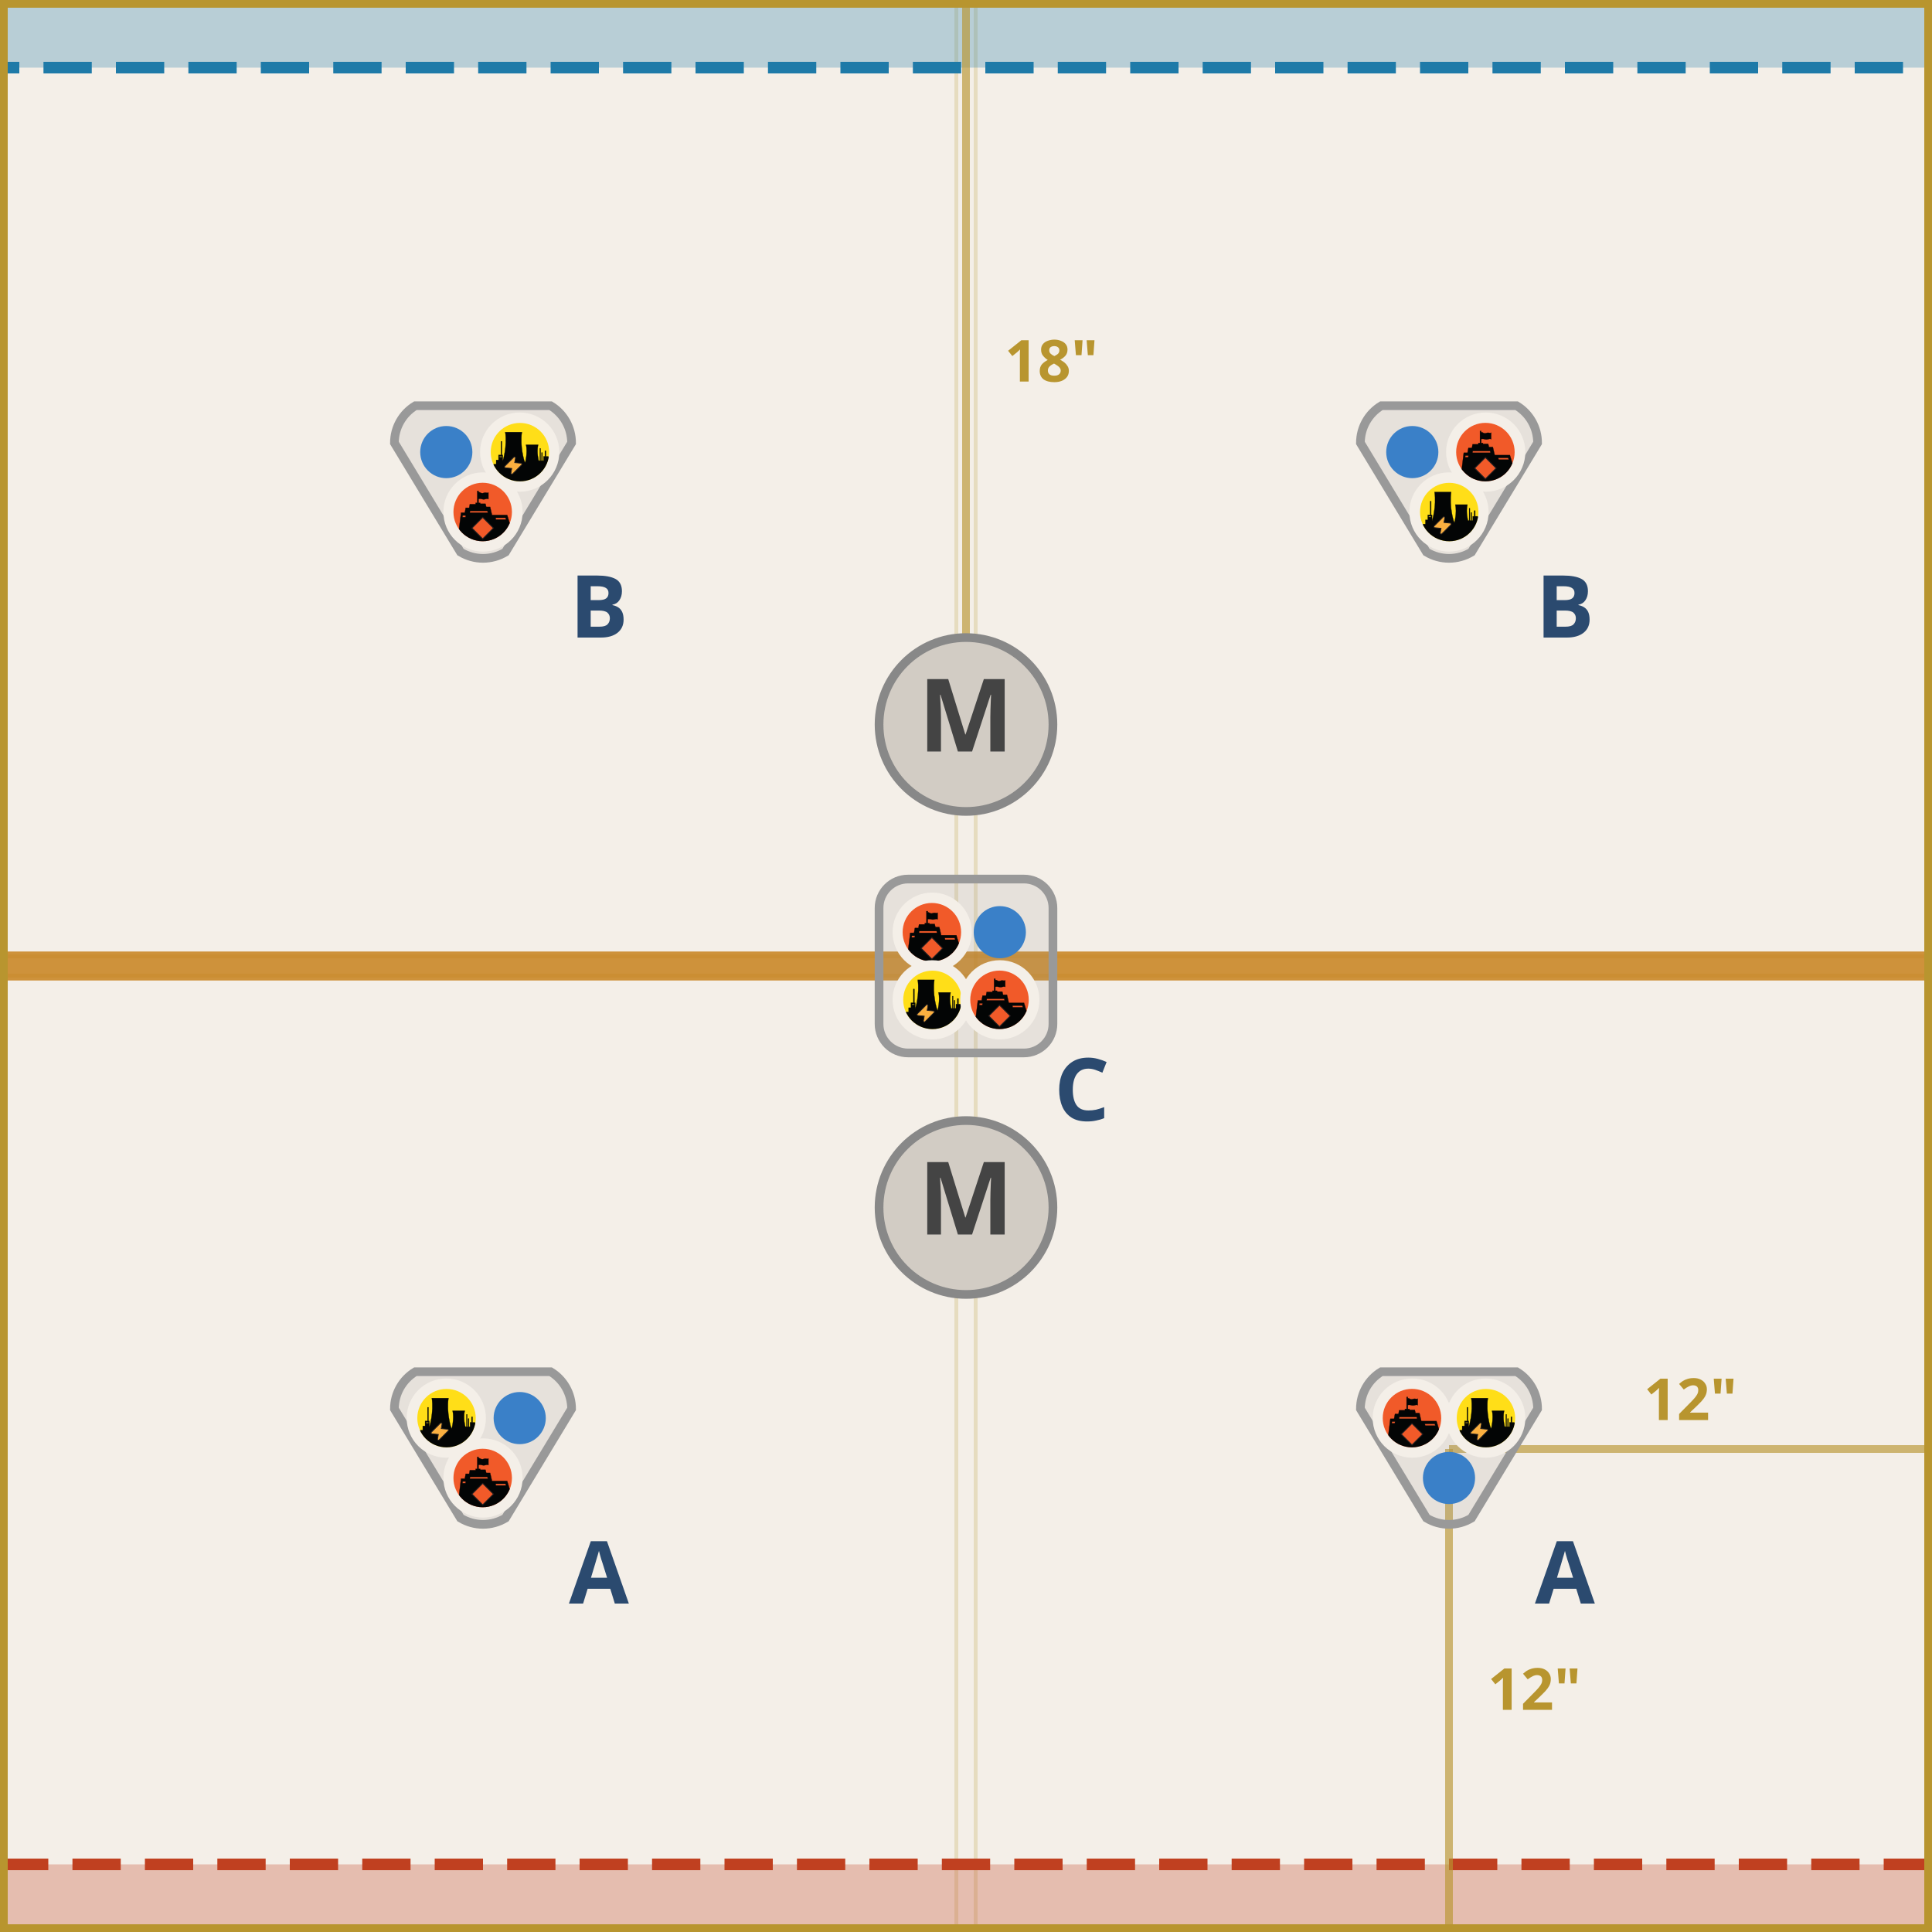
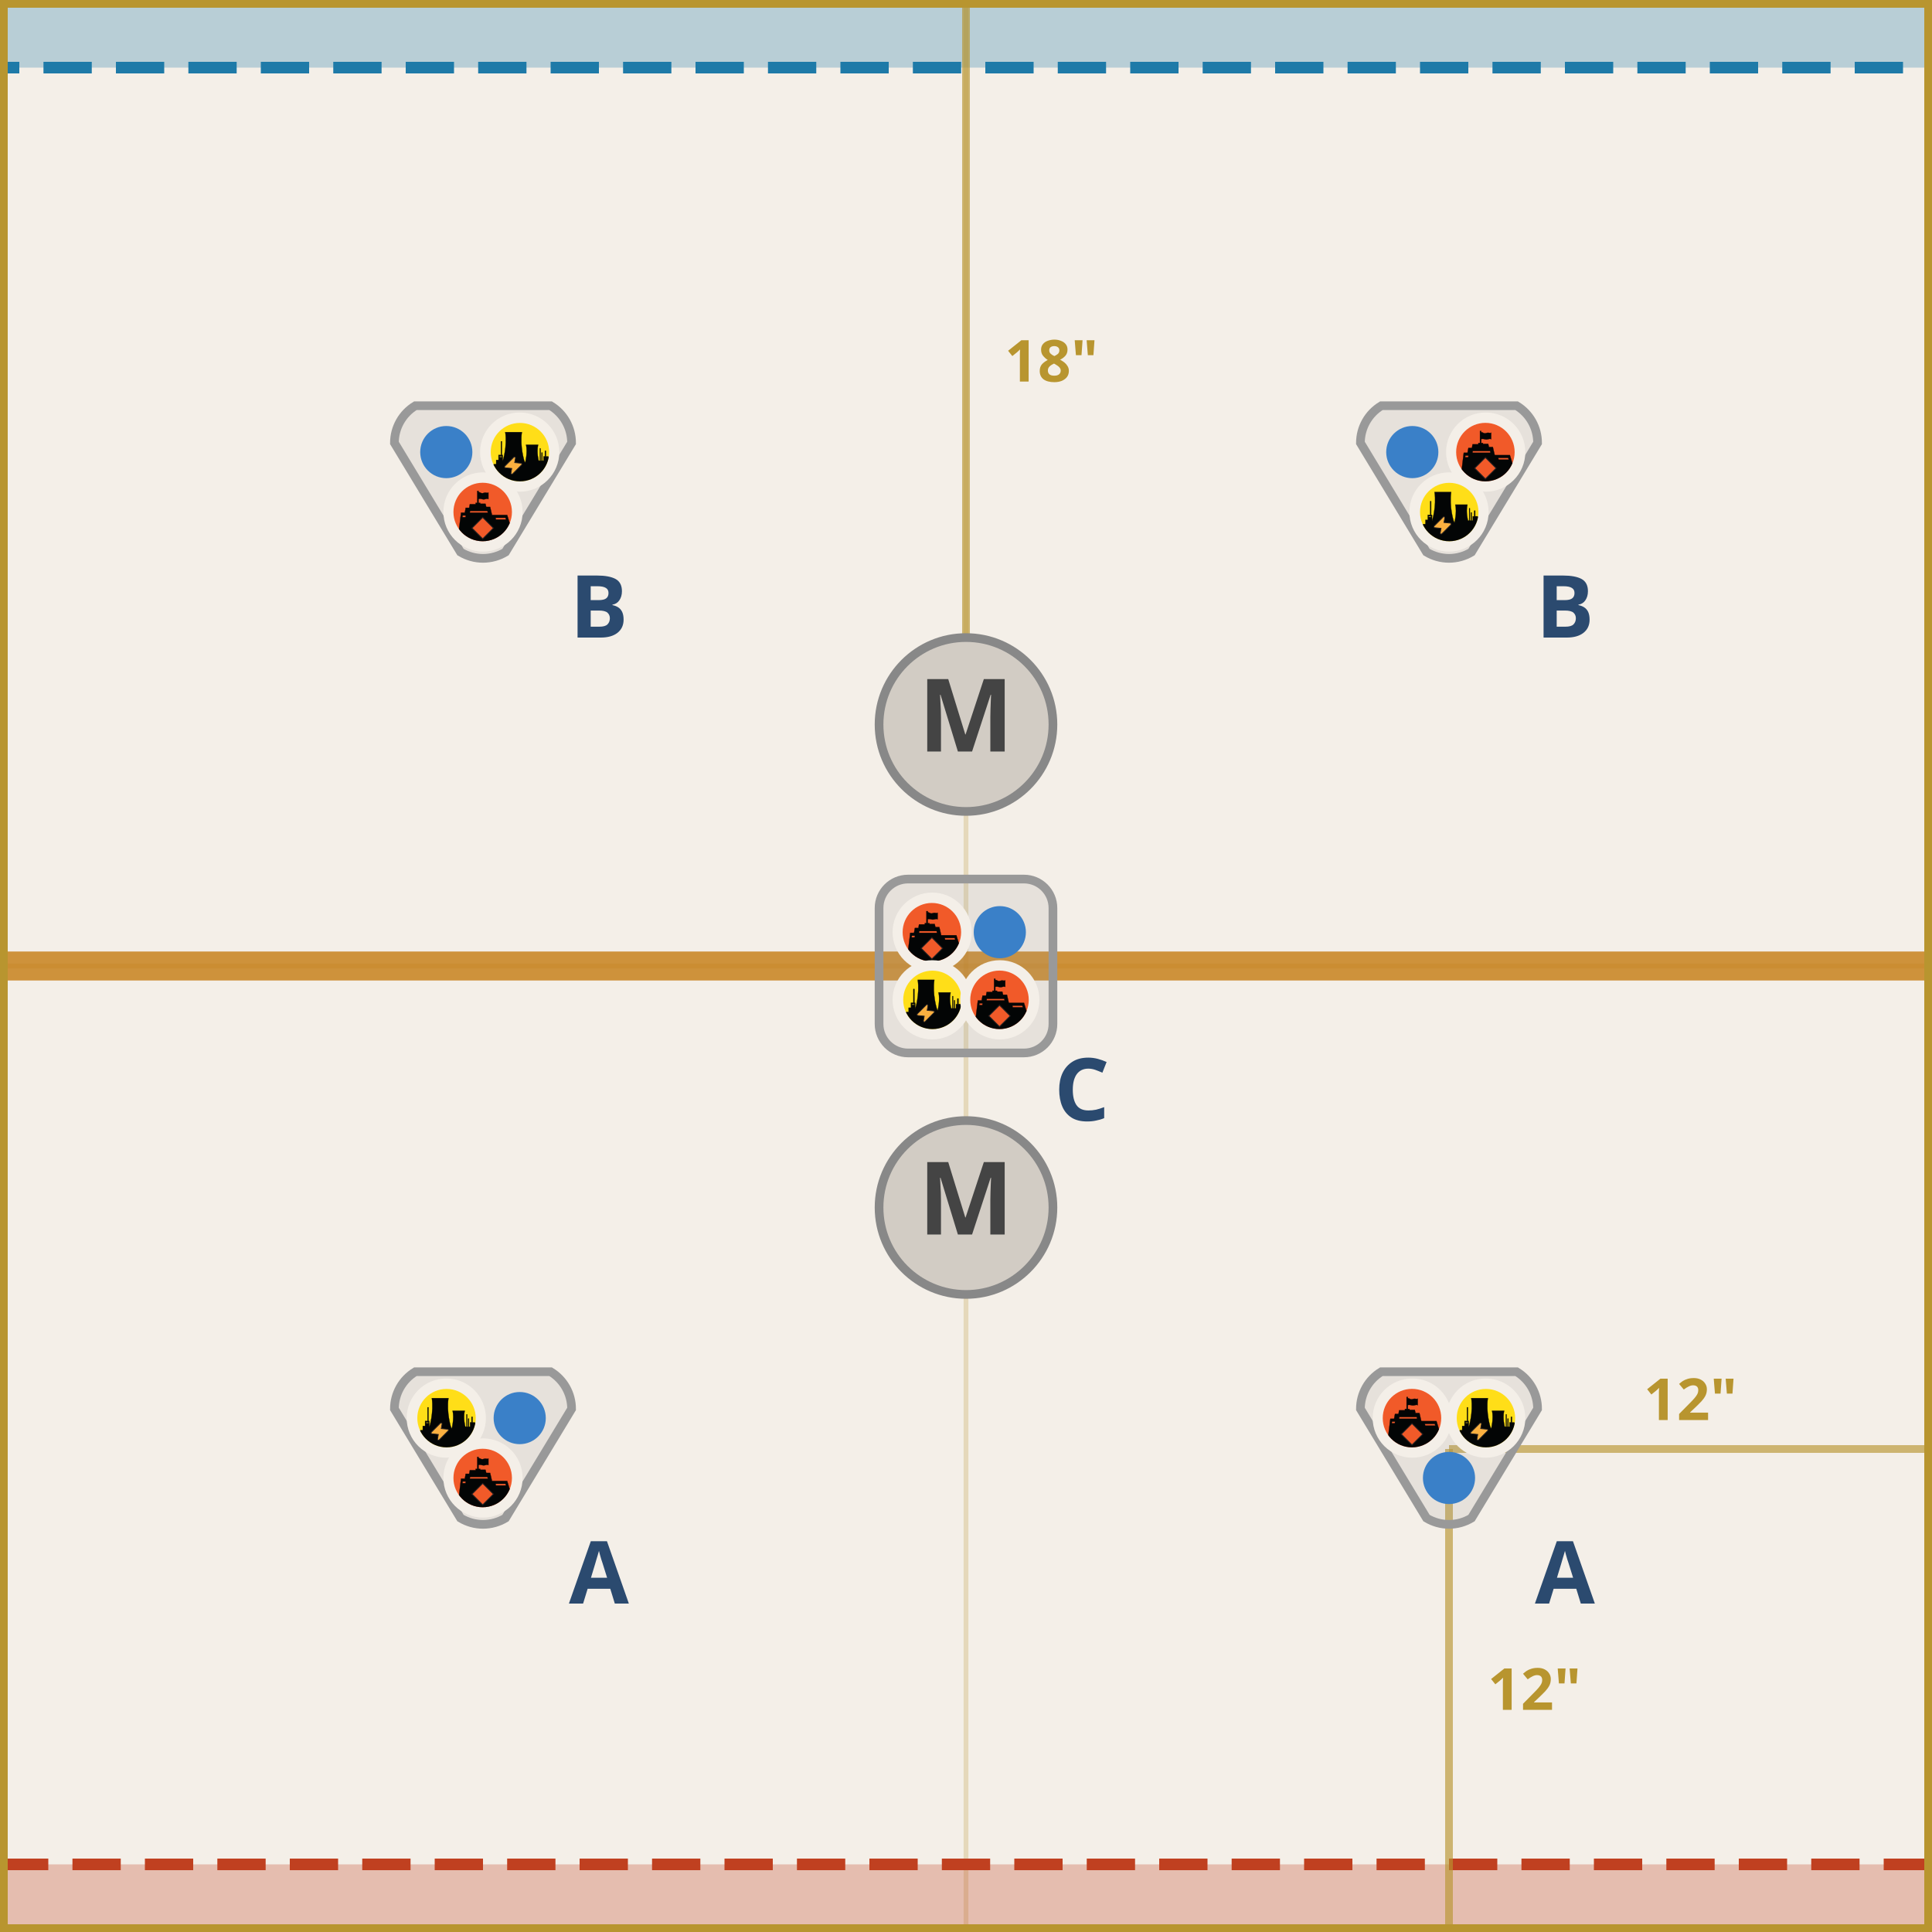
<svg xmlns="http://www.w3.org/2000/svg" viewBox="0 0 200 200" width="1000" height="1000">
  <rect width="200" height="200" fill="#f4efe8" />
-   <line x1="99" y1="0" x2="99" y2="200" stroke="#B8952F" stroke-width=".4" opacity=".22" />
-   <line x1="101" y1="0" x2="101" y2="200" stroke="#B8952F" stroke-width=".4" opacity=".22" />
-   <line x1="0" y1="99" x2="200" y2="99" stroke="#B8952F" stroke-width=".4" opacity=".22" />
-   <line x1="0" y1="101" x2="200" y2="101" stroke="#B8952F" stroke-width=".4" opacity=".22" />
+   <line x1="100" y1="0" x2="100" y2="200" stroke="#B8952F" stroke-width=".5" opacity=".25" />
+   <line x1="0" y1="100" x2="200" y2="100" stroke="#B8952F" stroke-width=".5" opacity=".25" />
  <rect x="0" y="0" width="200" height="7" fill="#1E7AA8" fill-opacity=".28" stroke="#1E7AA8" stroke-width="1.2" stroke-dasharray="5,2.5" />
  <rect x="0" y="193" width="200" height="7" fill="#C04020" fill-opacity=".28" stroke="#C04020" stroke-width="1.2" stroke-dasharray="5,2.5" />
  <line x1="0" y1="100" x2="200" y2="100" stroke="#C47A10" stroke-width="3" opacity=".8" />
  <rect x="0" y="0" width="200" height="200" fill="none" stroke="#B8952F" stroke-width="1.6" />
  <g data-size="clash">
    <line x1="100" y1="75" x2="100" y2="0" stroke="#B8952F" stroke-width=".8" opacity=".65" />
    <line x1="97" y1="0" x2="103" y2="0" stroke="#B8952F" stroke-width=".8" opacity=".7" />
    <text x="104" y="39.5" text-anchor="start" font-size="6" fill="#B8952F" font-family="sans-serif" font-weight="600">18"</text>
  </g>
  <g data-size="clash" />
  <line x1="150" y1="150" x2="200" y2="150" stroke="#B8952F" stroke-width=".8" opacity=".65" />
  <line x1="200" y1="147" x2="200" y2="153" stroke="#B8952F" stroke-width=".8" opacity=".7" />
  <text x="175" y="147" text-anchor="middle" font-size="6" fill="#B8952F" font-family="sans-serif" font-weight="600">12"</text>
  <line x1="150" y1="150" x2="150" y2="200" stroke="#B8952F" stroke-width=".8" opacity=".65" />
  <line x1="147" y1="200" x2="153" y2="200" stroke="#B8952F" stroke-width=".8" opacity=".7" />
  <text x="154" y="177" text-anchor="start" font-size="6" fill="#B8952F" font-family="sans-serif" font-weight="600">12"</text>
  <g transform="rotate(180,50,50)">
    <path d="M52.33,42.85 L59.17,54.15 A4.5,4.5 0 0,1 57,58 L43,58 A4.5,4.5 0 0,1 40.83,54.15 L47.67,42.85 A4.5,4.5 0 0,1 52.33,42.85 Z" fill="rgb(150,150,150)" fill-opacity=".15" stroke="#999" stroke-width=".9" />
    <circle cx="50" cy="47" r="2.7" fill="#3A80C8" />
    <circle cx="46.2" cy="53.2" r="2.7" fill="#3A80C8" />
    <circle cx="53.8" cy="53.2" r="2.7" fill="#3A80C8" />
  </g>
  <g transform="rotate(180,150,50)">
    <path d="M152.33,42.85 L159.17,54.15 A4.5,4.5 0 0,1 157,58 L143,58 A4.5,4.5 0 0,1 140.83,54.15 L147.67,42.85 A4.5,4.5 0 0,1 152.33,42.85 Z" fill="rgb(150,150,150)" fill-opacity=".15" stroke="#999" stroke-width=".9" />
    <circle cx="150" cy="47" r="2.7" fill="#3A80C8" />
    <circle cx="146.2" cy="53.2" r="2.7" fill="#3A80C8" />
    <circle cx="153.8" cy="53.2" r="2.7" fill="#3A80C8" />
  </g>
  <g data-size="clash">
    <circle cx="100" cy="75" r="9" fill="#d2ccc4" stroke="#888" stroke-width=".9" />
    <text x="100" y="77.8" text-anchor="middle" font-size="10.5" fill="#444" font-family="sans-serif" font-weight="bold">M</text>
  </g>
  <g>
    <rect x="91" y="91" width="18" height="18" rx="3" fill="rgb(150,150,150)" fill-opacity=".15" stroke="#999" stroke-width=".9" />
    <circle cx="96.5" cy="96.5" r="2.7" fill="#3A80C8" />
    <circle cx="103.5" cy="96.5" r="2.7" fill="#3A80C8" />
    <circle cx="96.5" cy="103.5" r="2.7" fill="#3A80C8" />
    <circle cx="103.5" cy="103.5" r="2.7" fill="#3A80C8" />
  </g>
  <g data-size="clash">
    <circle cx="100" cy="125" r="9" fill="#d2ccc4" stroke="#888" stroke-width=".9" />
    <text x="100" y="127.8" text-anchor="middle" font-size="10.5" fill="#444" font-family="sans-serif" font-weight="bold">M</text>
  </g>
  <g transform="rotate(180,50,150)">
    <path d="M52.33,142.85 L59.17,154.15 A4.5,4.5 0 0,1 57,158 L43,158 A4.5,4.5 0 0,1 40.83,154.15 L47.67,142.85 A4.5,4.5 0 0,1 52.33,142.85 Z" fill="rgb(150,150,150)" fill-opacity=".15" stroke="#999" stroke-width=".9" />
    <circle cx="50" cy="147" r="2.7" fill="#3A80C8" />
    <circle cx="46.2" cy="153.2" r="2.7" fill="#3A80C8" />
    <circle cx="53.8" cy="153.2" r="2.7" fill="#3A80C8" />
  </g>
  <g transform="rotate(180,150,150)">
    <path d="M152.33,142.85 L159.17,154.15 A4.5,4.5 0 0,1 157,158 L143,158 A4.5,4.5 0 0,1 140.83,154.15 L147.67,142.85 A4.5,4.5 0 0,1 152.33,142.85 Z" fill="rgb(150,150,150)" fill-opacity=".15" stroke="#999" stroke-width=".9" />
    <circle cx="150" cy="147" r="2.7" fill="#3A80C8" />
    <circle cx="146.2" cy="153.2" r="2.7" fill="#3A80C8" />
    <circle cx="153.8" cy="153.2" r="2.7" fill="#3A80C8" />
  </g>
  <text x="62" y="66" text-anchor="middle" font-size="9" font-weight="700" fill="#2B4A6F" font-family="sans-serif">B</text>
  <text x="162" y="66" text-anchor="middle" font-size="9" font-weight="700" fill="#2B4A6F" font-family="sans-serif">B</text>
  <text x="62" y="166" text-anchor="middle" font-size="9" font-weight="700" fill="#2B4A6F" font-family="sans-serif">A</text>
  <text x="162" y="166" text-anchor="middle" font-size="9" font-weight="700" fill="#2B4A6F" font-family="sans-serif">A</text>
  <text x="112" y="116" text-anchor="middle" font-size="9" font-weight="700" fill="#2B4A6F" font-family="sans-serif">C</text>
  <circle cx="50.0" cy="53.0" r="4.1" fill="#f4efe8" />
  <g transform="translate(46.70,49.70) scale(0.103125)">
    <clipPath id="tk-out">
      <circle cx="31.69" cy="32.02" r="29.36" />
    </clipPath>
    <g clip-path="url(#tk-out)">
      <path fill="#f15a29" d="M61.06 32.02C61.06 48.24 47.91 61.38 31.69 61.38C15.48 61.38 2.33 48.24 2.33 32.02C2.33 15.8 15.48 2.65 31.69 2.65C47.91 2.65 61.06 15.8 61.06 32.02" />
      <path fill="#030505" stroke="#030405" stroke-width="0.25" d="M27.51 19.09L27.51 22.91L29.24 22.91L29.24 23.77L34.49 23.77L35.26 26.91L39.16 26.91L41.05 35.04L56.28 35.04L61.62 52.6L47.99 62.41L20.2 63.05L7.52 52.6L9.97 32.68L13.74 32.68L14.64 27.81L18.15 27.81L18.81 24.17L24.61 24.17L24.61 22.91L26.25 22.91L26.25 10.88L27.51 10.88L27.51 12.31C27.51 12.31 27.96 11.79 28.88 12.36C29.8 12.92 30.79 13.3 31.75 13.14C32.72 12.98 33.65 12.42 34.67 12.6C35.68 12.78 36.49 12.87 36.92 12.76C37.34 12.65 37.46 12.49 37.46 12.49L37.46 19.05C37.46 19.05 36.51 18.49 35.39 18.85C34.27 19.21 32.6 19.54 31.55 19.21C30.49 18.87 28.97 18.66 28.25 18.76C27.77 18.83 27.51 19.09 27.51 19.09" />
      <path fill="#f15a29" d="M11.59 35.51L14.68 35.51L14.46 37.26L11.37 37.26L11.59 35.51" />
      <path fill="none" stroke="#030405" stroke-width="0.25" d="M11.59 35.51L11.37 37.26L14.46 37.26L14.68 35.51Z" />
      <path fill="#f15a29" d="M44.57 37.8L54.59 37.8L55.12 39.55L44.98 39.55L44.57 37.8" />
      <path fill="none" stroke="#030405" stroke-width="0.25" d="M44.57 37.8L44.98 39.55L55.12 39.55L54.59 37.8Z" />
      <path fill="#f15a29" d="M18.97 30.93L36.44 30.93L36.85 32.68L18.75 32.68L18.97 30.93" />
      <path fill="none" stroke="#030405" stroke-width="0.25" d="M18.97 30.93L18.75 32.68L36.85 32.68L36.44 30.93Z" />
      <path fill="#f15a29" d="M31.69 58.97L20.9 48.17L31.69 37.38L42.49 48.17L31.69 58.97" />
      <path fill="none" stroke="#231f20" stroke-width="0.93" d="M31.69 58.97L42.49 48.17L31.69 37.38L20.9 48.17Z" />
    </g>
  </g>
  <circle cx="53.8" cy="46.8" r="4.1" fill="#f4efe8" />
  <g transform="translate(50.50,43.50) scale(0.103125)">
    <clipPath id="tk-pow">
      <circle cx="32.24" cy="32.06" r="29.33" />
    </clipPath>
    <g clip-path="url(#tk-pow)">
      <path fill="#ffde18" d="M61.58 32.06C61.58 48.26 48.44 61.4 32.24 61.4C16.04 61.4 2.91 48.26 2.91 32.06C2.91 15.86 16.04 2.73 32.24 2.73C48.44 2.73 61.58 15.86 61.58 32.06" />
      <path fill="#030505" stroke="#030505" stroke-width="0.25" d="M6.34 44.17L8.38 44.17L8.38 39.93L10.72 39.93L10.72 34.93L13.15 34.93L13.15 21.2L14.09 21.2L14.09 34.93L14.99 34.93L14.99 40.97C14.99 40.97 19.6 26.55 17.49 11.96L34.18 11.96C32.07 26.55 36.68 40.97 36.68 40.97L37.49 42.67C37.49 42.67 40.08 32.59 38.36 24.61L50.5 24.61C48.78 32.59 51.1 40.63 51.1 40.63L52.23 40.63L52.23 28.32L52.98 28.32L52.98 40.63L53.96 40.63L53.96 32.53L54.8 32.53L54.8 40.62L55.89 40.62L55.89 36.36L57.3 36.36L57.3 30.71L58.33 30.71L58.33 36.34L60.52 36.34L62.49 38.7L59.95 41.84L58.89 52.05L42.06 62.07L27.24 62.87L17.63 60.47L1.6 47.65L6.34 44.17" />
      <path fill="#ffde18" d="M11.6 36.29H14.1V37.08H11.6Z" />
      <path fill="none" stroke="#030505" stroke-width="0.25" d="M11.6 36.29H14.1V37.08H11.6Z" />
      <path fill="#fbb040" stroke="#231f20" stroke-width="0.76" d="M33.25 43.18L26.94 42.55L27.77 37.86C27.91 36.95 26.8 36.39 26.15 37.04L17.04 46.15C16.44 46.75 16.87 47.78 17.72 47.78L24.03 48.41L23.2 53.1C23.06 54.01 24.16 54.57 24.82 53.92L33.92 44.81C34.52 44.21 34.1 43.18 33.25 43.18" />
    </g>
  </g>
  <circle cx="150.0" cy="53.0" r="4.1" fill="#f4efe8" />
  <g transform="translate(146.70,49.70) scale(0.103125)">
    <clipPath id="tk-pow">
      <circle cx="32.24" cy="32.06" r="29.33" />
    </clipPath>
    <g clip-path="url(#tk-pow)">
      <path fill="#ffde18" d="M61.58 32.06C61.58 48.26 48.44 61.4 32.24 61.4C16.04 61.4 2.91 48.26 2.91 32.06C2.91 15.86 16.04 2.73 32.24 2.73C48.44 2.73 61.58 15.86 61.58 32.06" />
      <path fill="#030505" stroke="#030505" stroke-width="0.25" d="M6.34 44.17L8.38 44.17L8.38 39.93L10.72 39.93L10.72 34.93L13.15 34.93L13.15 21.2L14.09 21.2L14.09 34.93L14.99 34.93L14.99 40.97C14.99 40.97 19.6 26.55 17.49 11.96L34.18 11.96C32.07 26.55 36.68 40.97 36.68 40.97L37.49 42.67C37.49 42.67 40.08 32.59 38.36 24.61L50.5 24.61C48.78 32.59 51.1 40.63 51.1 40.63L52.23 40.63L52.23 28.32L52.98 28.32L52.98 40.63L53.96 40.63L53.96 32.53L54.8 32.53L54.8 40.62L55.89 40.62L55.89 36.36L57.3 36.36L57.3 30.71L58.33 30.71L58.33 36.34L60.52 36.34L62.49 38.7L59.95 41.84L58.89 52.05L42.06 62.07L27.24 62.87L17.63 60.47L1.6 47.65L6.34 44.17" />
      <path fill="#ffde18" d="M11.6 36.29H14.1V37.08H11.6Z" />
      <path fill="none" stroke="#030505" stroke-width="0.25" d="M11.6 36.29H14.1V37.08H11.6Z" />
      <path fill="#fbb040" stroke="#231f20" stroke-width="0.76" d="M33.25 43.18L26.94 42.55L27.77 37.86C27.91 36.95 26.8 36.39 26.15 37.04L17.04 46.15C16.44 46.75 16.87 47.78 17.72 47.78L24.03 48.41L23.2 53.1C23.06 54.01 24.16 54.57 24.82 53.92L33.92 44.81C34.52 44.21 34.1 43.18 33.25 43.18" />
    </g>
  </g>
  <circle cx="153.8" cy="46.8" r="4.1" fill="#f4efe8" />
  <g transform="translate(150.50,43.50) scale(0.103125)">
    <clipPath id="tk-out">
      <circle cx="31.69" cy="32.02" r="29.36" />
    </clipPath>
    <g clip-path="url(#tk-out)">
      <path fill="#f15a29" d="M61.06 32.02C61.06 48.24 47.91 61.38 31.69 61.38C15.48 61.38 2.33 48.24 2.33 32.02C2.33 15.8 15.48 2.65 31.69 2.65C47.91 2.65 61.06 15.8 61.06 32.02" />
      <path fill="#030505" stroke="#030405" stroke-width="0.25" d="M27.51 19.09L27.51 22.91L29.24 22.91L29.24 23.77L34.49 23.77L35.26 26.91L39.16 26.91L41.05 35.04L56.28 35.04L61.62 52.6L47.99 62.41L20.2 63.05L7.52 52.6L9.97 32.68L13.74 32.68L14.64 27.81L18.15 27.81L18.81 24.17L24.61 24.17L24.61 22.91L26.25 22.91L26.25 10.88L27.51 10.88L27.51 12.31C27.51 12.31 27.96 11.79 28.88 12.36C29.8 12.92 30.79 13.3 31.75 13.14C32.72 12.98 33.65 12.42 34.67 12.6C35.68 12.78 36.49 12.87 36.92 12.76C37.34 12.65 37.46 12.49 37.46 12.49L37.46 19.05C37.46 19.05 36.51 18.49 35.39 18.85C34.27 19.21 32.6 19.54 31.55 19.21C30.49 18.87 28.97 18.66 28.25 18.76C27.77 18.83 27.51 19.09 27.51 19.09" />
      <path fill="#f15a29" d="M11.59 35.51L14.68 35.51L14.46 37.26L11.37 37.26L11.59 35.51" />
      <path fill="none" stroke="#030405" stroke-width="0.25" d="M11.59 35.51L11.37 37.26L14.46 37.26L14.68 35.51Z" />
      <path fill="#f15a29" d="M44.57 37.8L54.59 37.8L55.12 39.55L44.98 39.55L44.57 37.8" />
      <path fill="none" stroke="#030405" stroke-width="0.25" d="M44.57 37.8L44.98 39.55L55.12 39.55L54.59 37.8Z" />
      <path fill="#f15a29" d="M18.97 30.93L36.44 30.93L36.85 32.68L18.75 32.68L18.97 30.93" />
      <path fill="none" stroke="#030405" stroke-width="0.25" d="M18.97 30.93L18.75 32.68L36.85 32.68L36.44 30.93Z" />
      <path fill="#f15a29" d="M31.69 58.97L20.9 48.17L31.69 37.38L42.49 48.17L31.69 58.97" />
      <path fill="none" stroke="#231f20" stroke-width="0.93" d="M31.69 58.97L42.49 48.17L31.69 37.38L20.9 48.17Z" />
    </g>
  </g>
  <g data-size="clash" />
  <g data-hide-v="1">
    <circle cx="96.5" cy="96.5" r="4.1" fill="#f4efe8" />
    <g transform="translate(93.20,93.20) scale(0.103125)">
      <clipPath id="tk-out">
        <circle cx="31.69" cy="32.02" r="29.36" />
      </clipPath>
      <g clip-path="url(#tk-out)">
        <path fill="#f15a29" d="M61.06 32.02C61.06 48.24 47.91 61.38 31.69 61.38C15.48 61.38 2.33 48.24 2.33 32.02C2.33 15.8 15.48 2.65 31.69 2.65C47.91 2.65 61.06 15.8 61.06 32.02" />
        <path fill="#030505" stroke="#030405" stroke-width="0.25" d="M27.51 19.09L27.51 22.91L29.24 22.91L29.24 23.77L34.49 23.77L35.26 26.91L39.16 26.91L41.05 35.04L56.28 35.04L61.62 52.6L47.99 62.41L20.2 63.05L7.52 52.6L9.97 32.68L13.74 32.68L14.64 27.81L18.15 27.81L18.81 24.17L24.61 24.17L24.61 22.91L26.25 22.91L26.25 10.88L27.51 10.88L27.51 12.31C27.51 12.31 27.96 11.79 28.88 12.36C29.8 12.92 30.79 13.3 31.75 13.14C32.72 12.98 33.65 12.42 34.67 12.6C35.68 12.78 36.49 12.87 36.92 12.76C37.34 12.65 37.46 12.49 37.46 12.49L37.46 19.05C37.46 19.05 36.51 18.49 35.39 18.85C34.27 19.21 32.6 19.54 31.55 19.21C30.49 18.87 28.97 18.66 28.25 18.76C27.77 18.83 27.51 19.09 27.51 19.09" />
        <path fill="#f15a29" d="M11.59 35.51L14.68 35.51L14.46 37.26L11.37 37.26L11.59 35.51" />
        <path fill="none" stroke="#030405" stroke-width="0.25" d="M11.59 35.51L11.37 37.26L14.46 37.26L14.68 35.51Z" />
        <path fill="#f15a29" d="M44.57 37.8L54.59 37.8L55.12 39.55L44.98 39.55L44.57 37.8" />
        <path fill="none" stroke="#030405" stroke-width="0.25" d="M44.57 37.8L44.98 39.55L55.12 39.55L54.59 37.8Z" />
        <path fill="#f15a29" d="M18.97 30.93L36.44 30.93L36.85 32.68L18.75 32.68L18.97 30.93" />
        <path fill="none" stroke="#030405" stroke-width="0.25" d="M18.97 30.93L18.75 32.68L36.85 32.68L36.44 30.93Z" />
        <path fill="#f15a29" d="M31.69 58.97L20.9 48.17L31.69 37.38L42.49 48.17L31.69 58.97" />
        <path fill="none" stroke="#231f20" stroke-width="0.93" d="M31.69 58.97L42.49 48.17L31.69 37.38L20.9 48.17Z" />
      </g>
    </g>
    <circle cx="96.5" cy="103.5" r="4.1" fill="#f4efe8" />
    <g transform="translate(93.20,100.20) scale(0.103125)">
      <clipPath id="tk-pow">
        <circle cx="32.24" cy="32.06" r="29.33" />
      </clipPath>
      <g clip-path="url(#tk-pow)">
        <path fill="#ffde18" d="M61.58 32.06C61.58 48.26 48.44 61.4 32.24 61.4C16.04 61.4 2.91 48.26 2.91 32.06C2.91 15.86 16.04 2.73 32.24 2.73C48.44 2.73 61.58 15.86 61.58 32.06" />
        <path fill="#030505" stroke="#030505" stroke-width="0.25" d="M6.34 44.17L8.38 44.17L8.38 39.93L10.72 39.93L10.72 34.93L13.15 34.93L13.15 21.2L14.09 21.2L14.09 34.93L14.99 34.93L14.99 40.97C14.99 40.97 19.6 26.55 17.49 11.96L34.18 11.96C32.07 26.55 36.68 40.97 36.68 40.97L37.49 42.67C37.49 42.67 40.08 32.59 38.36 24.61L50.5 24.61C48.78 32.59 51.1 40.63 51.1 40.63L52.23 40.63L52.23 28.32L52.98 28.32L52.98 40.63L53.96 40.63L53.96 32.53L54.8 32.53L54.8 40.62L55.89 40.62L55.89 36.36L57.3 36.36L57.3 30.71L58.33 30.71L58.33 36.34L60.52 36.34L62.49 38.7L59.95 41.84L58.89 52.05L42.06 62.07L27.24 62.87L17.63 60.47L1.6 47.65L6.34 44.17" />
        <path fill="#ffde18" d="M11.6 36.29H14.1V37.08H11.6Z" />
        <path fill="none" stroke="#030505" stroke-width="0.25" d="M11.6 36.29H14.1V37.08H11.6Z" />
        <path fill="#fbb040" stroke="#231f20" stroke-width="0.76" d="M33.25 43.18L26.94 42.55L27.77 37.86C27.91 36.95 26.8 36.39 26.15 37.04L17.04 46.15C16.44 46.75 16.87 47.78 17.72 47.78L24.03 48.41L23.2 53.1C23.06 54.01 24.16 54.57 24.82 53.92L33.92 44.81C34.52 44.21 34.1 43.18 33.25 43.18" />
      </g>
    </g>
    <circle cx="103.5" cy="103.5" r="4.1" fill="#f4efe8" />
    <g transform="translate(100.20,100.20) scale(0.103125)">
      <clipPath id="tk-out">
        <circle cx="31.69" cy="32.02" r="29.36" />
      </clipPath>
      <g clip-path="url(#tk-out)">
        <path fill="#f15a29" d="M61.06 32.02C61.06 48.24 47.91 61.38 31.69 61.38C15.48 61.38 2.33 48.24 2.33 32.02C2.33 15.8 15.48 2.65 31.69 2.65C47.91 2.65 61.06 15.8 61.06 32.02" />
        <path fill="#030505" stroke="#030405" stroke-width="0.25" d="M27.51 19.09L27.51 22.91L29.24 22.91L29.24 23.77L34.49 23.77L35.26 26.91L39.16 26.91L41.05 35.04L56.28 35.04L61.62 52.6L47.99 62.41L20.2 63.05L7.52 52.6L9.97 32.68L13.74 32.68L14.64 27.81L18.15 27.81L18.81 24.17L24.61 24.17L24.61 22.91L26.25 22.91L26.25 10.88L27.51 10.88L27.51 12.31C27.51 12.31 27.96 11.79 28.88 12.36C29.8 12.92 30.79 13.3 31.75 13.14C32.72 12.98 33.65 12.42 34.67 12.6C35.68 12.78 36.49 12.87 36.92 12.76C37.34 12.65 37.46 12.49 37.46 12.49L37.46 19.05C37.46 19.05 36.51 18.49 35.39 18.85C34.27 19.21 32.6 19.54 31.55 19.21C30.49 18.87 28.97 18.66 28.25 18.76C27.77 18.83 27.51 19.09 27.51 19.09" />
        <path fill="#f15a29" d="M11.59 35.51L14.68 35.51L14.46 37.26L11.37 37.26L11.59 35.51" />
        <path fill="none" stroke="#030405" stroke-width="0.25" d="M11.59 35.51L11.37 37.26L14.46 37.26L14.68 35.51Z" />
        <path fill="#f15a29" d="M44.57 37.8L54.59 37.8L55.12 39.55L44.98 39.55L44.57 37.8" />
        <path fill="none" stroke="#030405" stroke-width="0.25" d="M44.57 37.8L44.98 39.55L55.12 39.55L54.59 37.8Z" />
        <path fill="#f15a29" d="M18.97 30.93L36.44 30.93L36.85 32.68L18.75 32.68L18.97 30.93" />
        <path fill="none" stroke="#030405" stroke-width="0.25" d="M18.97 30.93L18.75 32.68L36.85 32.68L36.44 30.93Z" />
        <path fill="#f15a29" d="M31.69 58.97L20.9 48.17L31.69 37.38L42.49 48.17L31.69 58.97" />
        <path fill="none" stroke="#231f20" stroke-width="0.93" d="M31.69 58.97L42.49 48.17L31.69 37.38L20.9 48.17Z" />
      </g>
    </g>
  </g>
  <g data-v="1" display="none">
    <circle cx="96.5" cy="96.5" r="4.1" fill="#f4efe8" />
    <g transform="translate(93.20,93.20) scale(0.103125)">
      <clipPath id="tk-out">
        <circle cx="31.69" cy="32.02" r="29.36" />
      </clipPath>
      <g clip-path="url(#tk-out)">
        <path fill="#f15a29" d="M61.06 32.02C61.06 48.24 47.91 61.38 31.69 61.38C15.48 61.38 2.33 48.24 2.33 32.02C2.33 15.8 15.48 2.65 31.69 2.65C47.91 2.65 61.06 15.8 61.06 32.02" />
        <path fill="#030505" stroke="#030405" stroke-width="0.25" d="M27.51 19.09L27.51 22.91L29.24 22.91L29.24 23.77L34.49 23.77L35.26 26.91L39.16 26.91L41.05 35.04L56.28 35.04L61.62 52.6L47.99 62.41L20.2 63.05L7.52 52.6L9.97 32.68L13.74 32.68L14.64 27.81L18.15 27.81L18.81 24.17L24.61 24.17L24.61 22.91L26.25 22.91L26.25 10.88L27.51 10.88L27.51 12.31C27.51 12.31 27.96 11.79 28.88 12.36C29.8 12.92 30.79 13.3 31.75 13.14C32.72 12.98 33.65 12.42 34.67 12.6C35.68 12.78 36.49 12.87 36.92 12.76C37.34 12.65 37.46 12.49 37.46 12.49L37.46 19.05C37.46 19.05 36.51 18.49 35.39 18.85C34.27 19.21 32.6 19.54 31.55 19.21C30.49 18.87 28.97 18.66 28.25 18.76C27.77 18.83 27.51 19.09 27.51 19.09" />
        <path fill="#f15a29" d="M11.59 35.51L14.68 35.51L14.46 37.26L11.37 37.26L11.59 35.51" />
        <path fill="none" stroke="#030405" stroke-width="0.25" d="M11.59 35.51L11.37 37.26L14.46 37.26L14.68 35.51Z" />
        <path fill="#f15a29" d="M44.57 37.8L54.59 37.8L55.12 39.55L44.98 39.55L44.57 37.8" />
        <path fill="none" stroke="#030405" stroke-width="0.25" d="M44.57 37.8L44.98 39.55L55.12 39.55L54.59 37.8Z" />
        <path fill="#f15a29" d="M18.97 30.93L36.44 30.93L36.85 32.68L18.75 32.68L18.97 30.93" />
        <path fill="none" stroke="#030405" stroke-width="0.25" d="M18.97 30.93L18.75 32.68L36.85 32.68L36.44 30.93Z" />
        <path fill="#f15a29" d="M31.69 58.97L20.9 48.17L31.69 37.38L42.49 48.17L31.69 58.97" />
        <path fill="none" stroke="#231f20" stroke-width="0.93" d="M31.69 58.97L42.49 48.17L31.69 37.38L20.9 48.17Z" />
      </g>
    </g>
    <circle cx="103.5" cy="96.5" r="4.1" fill="#f4efe8" />
    <g transform="translate(100.20,93.20) scale(0.103125)">
      <clipPath id="tk-odg">
        <circle cx="31.88" cy="32.02" r="29.36" />
      </clipPath>
      <g clip-path="url(#tk-odg)">
        <path fill="#39b878" d="M61.24 32.02C61.24 48.24 48.09 61.38 31.88 61.38C15.66 61.38 2.51 48.24 2.51 32.02C2.51 15.8 15.66 2.65 31.88 2.65C48.09 2.65 61.24 15.8 61.24 32.02" />
        <path fill="#030505" stroke="#231f20" stroke-width="0.25" d="M7.34 47.99L8.92 47.99L8.92 44.68L11.62 44.68L11.62 47.99L12.85 47.99L15.6 41.41L18.36 41.1L18.36 39.37L23.1 39.37L23.1 40.29L29.17 39.37L29.17 37.58L32.13 37.58L32.13 38.86L33.82 38.55L33.82 35.54L52.85 35.54L52.85 38.09L54.07 38.09L55.5 39.52L57.03 39.52L57.03 41.36L59.63 43.96L53.92 57.33C53.92 57.33 40.19 64.17 39.27 64.27C38.36 64.37 26.77 65.44 26.77 65.44L15.65 61.36C15.65 61.36 6.52 51.41 6.52 51.26C6.52 51.1 7.34 47.99 7.34 47.99" />
        <path fill="#030505" stroke="#231f20" stroke-width="0.25" d="M35.6 34.27L51.21 34.27L51.21 32.43L49.99 32.43L49.99 27.84L49.8 27.65L49.8 21.54L49.15 21.54L49.15 26.59L47.16 23.78L47.16 12.2L46.7 12.2L46.7 23.5L45.7 22.84L45.7 16.92L44.96 16.92L44.96 22.43L43.99 21.95L35.6 34.27" />
        <path fill="#030505" stroke="#231f20" stroke-width="0.25" d="M35.09 32.53L41.78 22.33L38.66 20.72L36.29 21.33L35.73 20.93L35.4 20.93L30.01 17.15L29.16 17.3L28.36 17.93L19.5 11.57L16.01 16.23L21.24 19.93L21.14 21.41L27.8 26L27.74 26.77L27.97 26.95L27.95 27.97L35.09 32.53" />
        <path fill="#39b878" d="M9.49 45.43H11.07V46.31H9.49Z" />
        <path fill="#39b878" d="M19.04 40.17H22.41V41.11H19.04Z" />
        <path fill="#39b878" d="M18.5 16.07L19.25 16.64L21.04 14.28L20.29 13.72L18.5 16.07" />
        <path fill="#39b878" d="M20.17 17.24L20.92 17.79L22.68 15.41L21.92 14.86L20.17 17.24" />
        <path fill="#39b878" d="M36.81 38.35L50.76 38.32L50.76 39.22L36.81 39.22L36.81 38.35" />
        <path fill="#39b54a" d="M25.35 42.82H38.4V55.87H25.35Z" />
        <path fill="none" stroke="#231f20" stroke-width="0.65" d="M25.35 42.82H38.4V55.87H25.35Z" />
      </g>
    </g>
    <circle cx="96.5" cy="103.5" r="4.1" fill="#f4efe8" />
    <g transform="translate(93.20,100.20) scale(0.103125)">
      <clipPath id="tk-odg">
        <circle cx="31.88" cy="32.02" r="29.36" />
      </clipPath>
      <g clip-path="url(#tk-odg)">
        <path fill="#39b878" d="M61.24 32.02C61.24 48.24 48.09 61.38 31.88 61.38C15.66 61.38 2.51 48.24 2.51 32.02C2.51 15.8 15.66 2.65 31.88 2.65C48.09 2.65 61.24 15.8 61.24 32.02" />
        <path fill="#030505" stroke="#231f20" stroke-width="0.25" d="M7.34 47.99L8.92 47.99L8.92 44.68L11.62 44.68L11.62 47.99L12.85 47.99L15.6 41.41L18.36 41.1L18.36 39.37L23.1 39.37L23.1 40.29L29.17 39.37L29.17 37.58L32.13 37.58L32.13 38.86L33.82 38.55L33.82 35.54L52.85 35.54L52.85 38.09L54.07 38.09L55.5 39.52L57.03 39.52L57.03 41.36L59.63 43.96L53.92 57.33C53.92 57.33 40.19 64.17 39.27 64.27C38.36 64.37 26.77 65.44 26.77 65.44L15.65 61.36C15.65 61.36 6.52 51.41 6.52 51.26C6.52 51.1 7.34 47.99 7.34 47.99" />
        <path fill="#030505" stroke="#231f20" stroke-width="0.25" d="M35.6 34.27L51.21 34.27L51.21 32.43L49.99 32.43L49.99 27.84L49.8 27.65L49.8 21.54L49.15 21.54L49.15 26.59L47.16 23.78L47.16 12.2L46.7 12.2L46.7 23.5L45.7 22.84L45.7 16.92L44.96 16.92L44.96 22.43L43.99 21.95L35.6 34.27" />
        <path fill="#030505" stroke="#231f20" stroke-width="0.25" d="M35.09 32.53L41.78 22.33L38.66 20.72L36.29 21.33L35.73 20.93L35.4 20.93L30.01 17.15L29.16 17.3L28.36 17.93L19.5 11.57L16.01 16.23L21.24 19.93L21.14 21.41L27.8 26L27.74 26.77L27.97 26.95L27.95 27.97L35.09 32.53" />
        <path fill="#39b878" d="M9.49 45.43H11.07V46.31H9.49Z" />
        <path fill="#39b878" d="M19.04 40.17H22.41V41.11H19.04Z" />
        <path fill="#39b878" d="M18.5 16.07L19.25 16.64L21.04 14.28L20.29 13.72L18.5 16.07" />
        <path fill="#39b878" d="M20.17 17.24L20.92 17.79L22.68 15.41L21.92 14.86L20.17 17.24" />
        <path fill="#39b878" d="M36.81 38.35L50.76 38.32L50.76 39.22L36.81 39.22L36.81 38.35" />
        <path fill="#39b54a" d="M25.35 42.82H38.4V55.87H25.35Z" />
        <path fill="none" stroke="#231f20" stroke-width="0.65" d="M25.35 42.82H38.4V55.87H25.35Z" />
      </g>
    </g>
    <circle cx="103.5" cy="103.5" r="4.1" fill="#f4efe8" />
    <g transform="translate(100.20,100.20) scale(0.103125)">
      <clipPath id="tk-out">
        <circle cx="31.69" cy="32.02" r="29.36" />
      </clipPath>
      <g clip-path="url(#tk-out)">
        <path fill="#f15a29" d="M61.06 32.02C61.06 48.24 47.91 61.38 31.69 61.38C15.48 61.38 2.33 48.24 2.33 32.02C2.33 15.8 15.48 2.65 31.69 2.65C47.91 2.65 61.06 15.8 61.06 32.02" />
        <path fill="#030505" stroke="#030405" stroke-width="0.25" d="M27.51 19.09L27.51 22.91L29.24 22.91L29.24 23.77L34.49 23.77L35.26 26.91L39.16 26.91L41.05 35.04L56.28 35.04L61.62 52.6L47.99 62.41L20.2 63.05L7.52 52.6L9.97 32.68L13.74 32.68L14.64 27.81L18.15 27.81L18.81 24.17L24.61 24.17L24.61 22.91L26.25 22.91L26.25 10.88L27.51 10.88L27.51 12.31C27.51 12.31 27.96 11.79 28.88 12.36C29.8 12.92 30.79 13.3 31.75 13.14C32.72 12.98 33.65 12.42 34.67 12.6C35.68 12.78 36.49 12.87 36.92 12.76C37.34 12.65 37.46 12.49 37.46 12.49L37.46 19.05C37.46 19.05 36.51 18.49 35.39 18.85C34.27 19.21 32.6 19.54 31.55 19.21C30.49 18.87 28.97 18.66 28.25 18.76C27.77 18.83 27.51 19.09 27.51 19.09" />
        <path fill="#f15a29" d="M11.59 35.51L14.68 35.51L14.46 37.26L11.37 37.26L11.59 35.51" />
        <path fill="none" stroke="#030405" stroke-width="0.25" d="M11.59 35.51L11.37 37.26L14.46 37.26L14.68 35.51Z" />
        <path fill="#f15a29" d="M44.57 37.8L54.59 37.8L55.12 39.55L44.98 39.55L44.57 37.8" />
        <path fill="none" stroke="#030405" stroke-width="0.25" d="M44.57 37.8L44.98 39.55L55.12 39.55L54.59 37.8Z" />
        <path fill="#f15a29" d="M18.97 30.93L36.44 30.93L36.85 32.68L18.75 32.68L18.97 30.93" />
        <path fill="none" stroke="#030405" stroke-width="0.25" d="M18.97 30.93L18.75 32.68L36.85 32.68L36.44 30.93Z" />
        <path fill="#f15a29" d="M31.69 58.97L20.9 48.17L31.69 37.38L42.49 48.17L31.69 58.97" />
        <path fill="none" stroke="#231f20" stroke-width="0.93" d="M31.69 58.97L42.49 48.17L31.69 37.38L20.9 48.17Z" />
      </g>
    </g>
  </g>
  <g data-size="clash" />
  <circle cx="50.0" cy="153.0" r="4.1" fill="#f4efe8" />
  <g transform="translate(46.70,149.70) scale(0.103125)">
    <clipPath id="tk-out">
      <circle cx="31.69" cy="32.02" r="29.36" />
    </clipPath>
    <g clip-path="url(#tk-out)">
      <path fill="#f15a29" d="M61.06 32.02C61.06 48.24 47.91 61.38 31.69 61.38C15.48 61.38 2.33 48.24 2.33 32.02C2.33 15.8 15.48 2.65 31.69 2.65C47.91 2.65 61.06 15.8 61.06 32.02" />
      <path fill="#030505" stroke="#030405" stroke-width="0.25" d="M27.51 19.09L27.51 22.91L29.24 22.91L29.24 23.77L34.49 23.77L35.26 26.91L39.16 26.91L41.05 35.04L56.28 35.04L61.62 52.6L47.99 62.41L20.2 63.05L7.52 52.6L9.97 32.68L13.74 32.68L14.64 27.81L18.15 27.81L18.81 24.17L24.61 24.17L24.61 22.91L26.25 22.91L26.25 10.88L27.51 10.88L27.51 12.31C27.51 12.31 27.96 11.79 28.88 12.36C29.8 12.92 30.79 13.3 31.75 13.14C32.72 12.98 33.65 12.42 34.67 12.6C35.68 12.78 36.49 12.87 36.92 12.76C37.34 12.65 37.46 12.49 37.46 12.49L37.46 19.05C37.46 19.05 36.51 18.49 35.39 18.85C34.27 19.21 32.6 19.54 31.55 19.21C30.49 18.87 28.97 18.66 28.25 18.76C27.77 18.83 27.51 19.09 27.51 19.09" />
      <path fill="#f15a29" d="M11.59 35.51L14.68 35.51L14.46 37.26L11.37 37.26L11.59 35.51" />
      <path fill="none" stroke="#030405" stroke-width="0.25" d="M11.59 35.51L11.37 37.26L14.46 37.26L14.68 35.51Z" />
      <path fill="#f15a29" d="M44.57 37.8L54.59 37.8L55.12 39.55L44.98 39.55L44.57 37.8" />
      <path fill="none" stroke="#030405" stroke-width="0.25" d="M44.57 37.8L44.98 39.55L55.12 39.55L54.59 37.8Z" />
      <path fill="#f15a29" d="M18.97 30.93L36.44 30.93L36.85 32.68L18.75 32.68L18.97 30.93" />
      <path fill="none" stroke="#030405" stroke-width="0.25" d="M18.97 30.93L18.75 32.68L36.85 32.68L36.44 30.93Z" />
      <path fill="#f15a29" d="M31.69 58.97L20.9 48.17L31.69 37.38L42.49 48.17L31.69 58.97" />
      <path fill="none" stroke="#231f20" stroke-width="0.93" d="M31.69 58.97L42.49 48.17L31.69 37.38L20.9 48.17Z" />
    </g>
  </g>
  <circle cx="46.2" cy="146.8" r="4.1" fill="#f4efe8" />
  <g transform="translate(42.90,143.50) scale(0.103125)">
    <clipPath id="tk-pow">
      <circle cx="32.24" cy="32.06" r="29.33" />
    </clipPath>
    <g clip-path="url(#tk-pow)">
      <path fill="#ffde18" d="M61.58 32.06C61.58 48.26 48.44 61.4 32.24 61.4C16.04 61.4 2.91 48.26 2.91 32.06C2.91 15.86 16.04 2.73 32.24 2.73C48.44 2.73 61.58 15.86 61.58 32.06" />
      <path fill="#030505" stroke="#030505" stroke-width="0.25" d="M6.34 44.17L8.38 44.17L8.38 39.93L10.72 39.93L10.72 34.93L13.15 34.93L13.15 21.2L14.09 21.2L14.09 34.93L14.99 34.93L14.99 40.97C14.99 40.97 19.6 26.55 17.49 11.96L34.18 11.96C32.07 26.55 36.68 40.97 36.68 40.97L37.49 42.67C37.49 42.67 40.08 32.59 38.36 24.61L50.5 24.61C48.78 32.59 51.1 40.63 51.1 40.63L52.23 40.63L52.23 28.32L52.98 28.32L52.98 40.63L53.96 40.63L53.96 32.53L54.8 32.53L54.8 40.62L55.89 40.62L55.89 36.36L57.3 36.36L57.3 30.71L58.33 30.71L58.33 36.34L60.52 36.34L62.49 38.7L59.95 41.84L58.89 52.05L42.06 62.07L27.24 62.87L17.63 60.47L1.6 47.65L6.34 44.17" />
      <path fill="#ffde18" d="M11.6 36.29H14.1V37.08H11.6Z" />
      <path fill="none" stroke="#030505" stroke-width="0.25" d="M11.6 36.29H14.1V37.08H11.6Z" />
      <path fill="#fbb040" stroke="#231f20" stroke-width="0.76" d="M33.25 43.18L26.94 42.55L27.77 37.86C27.91 36.95 26.8 36.39 26.15 37.04L17.04 46.15C16.44 46.75 16.87 47.78 17.72 47.78L24.03 48.41L23.2 53.1C23.06 54.01 24.16 54.57 24.82 53.92L33.92 44.81C34.52 44.21 34.1 43.18 33.25 43.18" />
    </g>
  </g>
  <circle cx="153.8" cy="146.8" r="4.1" fill="#f4efe8" />
  <g transform="translate(150.50,143.50) scale(0.103125)">
    <clipPath id="tk-pow">
      <circle cx="32.24" cy="32.06" r="29.33" />
    </clipPath>
    <g clip-path="url(#tk-pow)">
      <path fill="#ffde18" d="M61.58 32.06C61.58 48.26 48.44 61.4 32.24 61.4C16.04 61.4 2.91 48.26 2.91 32.06C2.91 15.86 16.04 2.73 32.24 2.73C48.44 2.73 61.58 15.86 61.58 32.06" />
      <path fill="#030505" stroke="#030505" stroke-width="0.25" d="M6.34 44.17L8.38 44.17L8.38 39.93L10.72 39.93L10.72 34.93L13.15 34.93L13.15 21.2L14.09 21.2L14.09 34.93L14.99 34.93L14.99 40.97C14.99 40.97 19.6 26.55 17.49 11.96L34.18 11.96C32.07 26.55 36.68 40.97 36.68 40.97L37.49 42.67C37.49 42.67 40.08 32.59 38.36 24.61L50.5 24.61C48.78 32.59 51.1 40.63 51.1 40.63L52.23 40.63L52.23 28.32L52.98 28.32L52.98 40.63L53.96 40.63L53.96 32.53L54.8 32.53L54.8 40.62L55.89 40.62L55.89 36.36L57.3 36.36L57.3 30.71L58.33 30.71L58.33 36.34L60.52 36.34L62.49 38.7L59.95 41.84L58.89 52.05L42.06 62.07L27.24 62.87L17.63 60.47L1.6 47.65L6.34 44.17" />
      <path fill="#ffde18" d="M11.6 36.29H14.1V37.08H11.6Z" />
      <path fill="none" stroke="#030505" stroke-width="0.25" d="M11.6 36.29H14.1V37.08H11.6Z" />
      <path fill="#fbb040" stroke="#231f20" stroke-width="0.76" d="M33.25 43.18L26.94 42.55L27.77 37.86C27.91 36.95 26.8 36.39 26.15 37.04L17.04 46.15C16.44 46.75 16.87 47.78 17.72 47.78L24.03 48.41L23.2 53.1C23.06 54.01 24.16 54.57 24.82 53.92L33.92 44.81C34.52 44.21 34.1 43.18 33.25 43.18" />
    </g>
  </g>
  <circle cx="146.2" cy="146.8" r="4.1" fill="#f4efe8" />
  <g transform="translate(142.90,143.50) scale(0.103125)">
    <clipPath id="tk-out">
      <circle cx="31.69" cy="32.02" r="29.36" />
    </clipPath>
    <g clip-path="url(#tk-out)">
      <path fill="#f15a29" d="M61.06 32.02C61.06 48.24 47.91 61.38 31.69 61.38C15.48 61.38 2.33 48.24 2.33 32.02C2.33 15.8 15.48 2.65 31.69 2.65C47.91 2.65 61.06 15.8 61.06 32.02" />
      <path fill="#030505" stroke="#030405" stroke-width="0.25" d="M27.51 19.09L27.51 22.91L29.24 22.91L29.24 23.77L34.49 23.77L35.26 26.91L39.16 26.91L41.05 35.04L56.28 35.04L61.62 52.6L47.99 62.41L20.2 63.05L7.52 52.6L9.97 32.68L13.74 32.68L14.64 27.81L18.15 27.81L18.81 24.17L24.61 24.17L24.61 22.91L26.25 22.91L26.25 10.88L27.51 10.88L27.51 12.31C27.51 12.31 27.96 11.79 28.88 12.36C29.8 12.92 30.79 13.3 31.75 13.14C32.72 12.98 33.65 12.42 34.67 12.6C35.68 12.78 36.49 12.87 36.92 12.76C37.34 12.65 37.46 12.49 37.46 12.49L37.46 19.05C37.46 19.05 36.51 18.49 35.39 18.85C34.27 19.21 32.6 19.54 31.55 19.21C30.49 18.87 28.97 18.66 28.25 18.76C27.77 18.83 27.51 19.09 27.51 19.09" />
      <path fill="#f15a29" d="M11.59 35.51L14.68 35.51L14.46 37.26L11.37 37.26L11.59 35.51" />
      <path fill="none" stroke="#030405" stroke-width="0.25" d="M11.59 35.51L11.37 37.26L14.46 37.26L14.68 35.51Z" />
      <path fill="#f15a29" d="M44.57 37.8L54.59 37.8L55.12 39.55L44.98 39.55L44.57 37.8" />
      <path fill="none" stroke="#030405" stroke-width="0.25" d="M44.57 37.8L44.98 39.55L55.12 39.55L54.59 37.8Z" />
      <path fill="#f15a29" d="M18.97 30.93L36.44 30.93L36.85 32.68L18.75 32.68L18.97 30.93" />
      <path fill="none" stroke="#030405" stroke-width="0.25" d="M18.97 30.93L18.75 32.68L36.85 32.68L36.44 30.93Z" />
      <path fill="#f15a29" d="M31.69 58.97L20.9 48.17L31.69 37.38L42.49 48.17L31.69 58.97" />
      <path fill="none" stroke="#231f20" stroke-width="0.93" d="M31.69 58.97L42.49 48.17L31.69 37.38L20.9 48.17Z" />
    </g>
  </g>
</svg>
